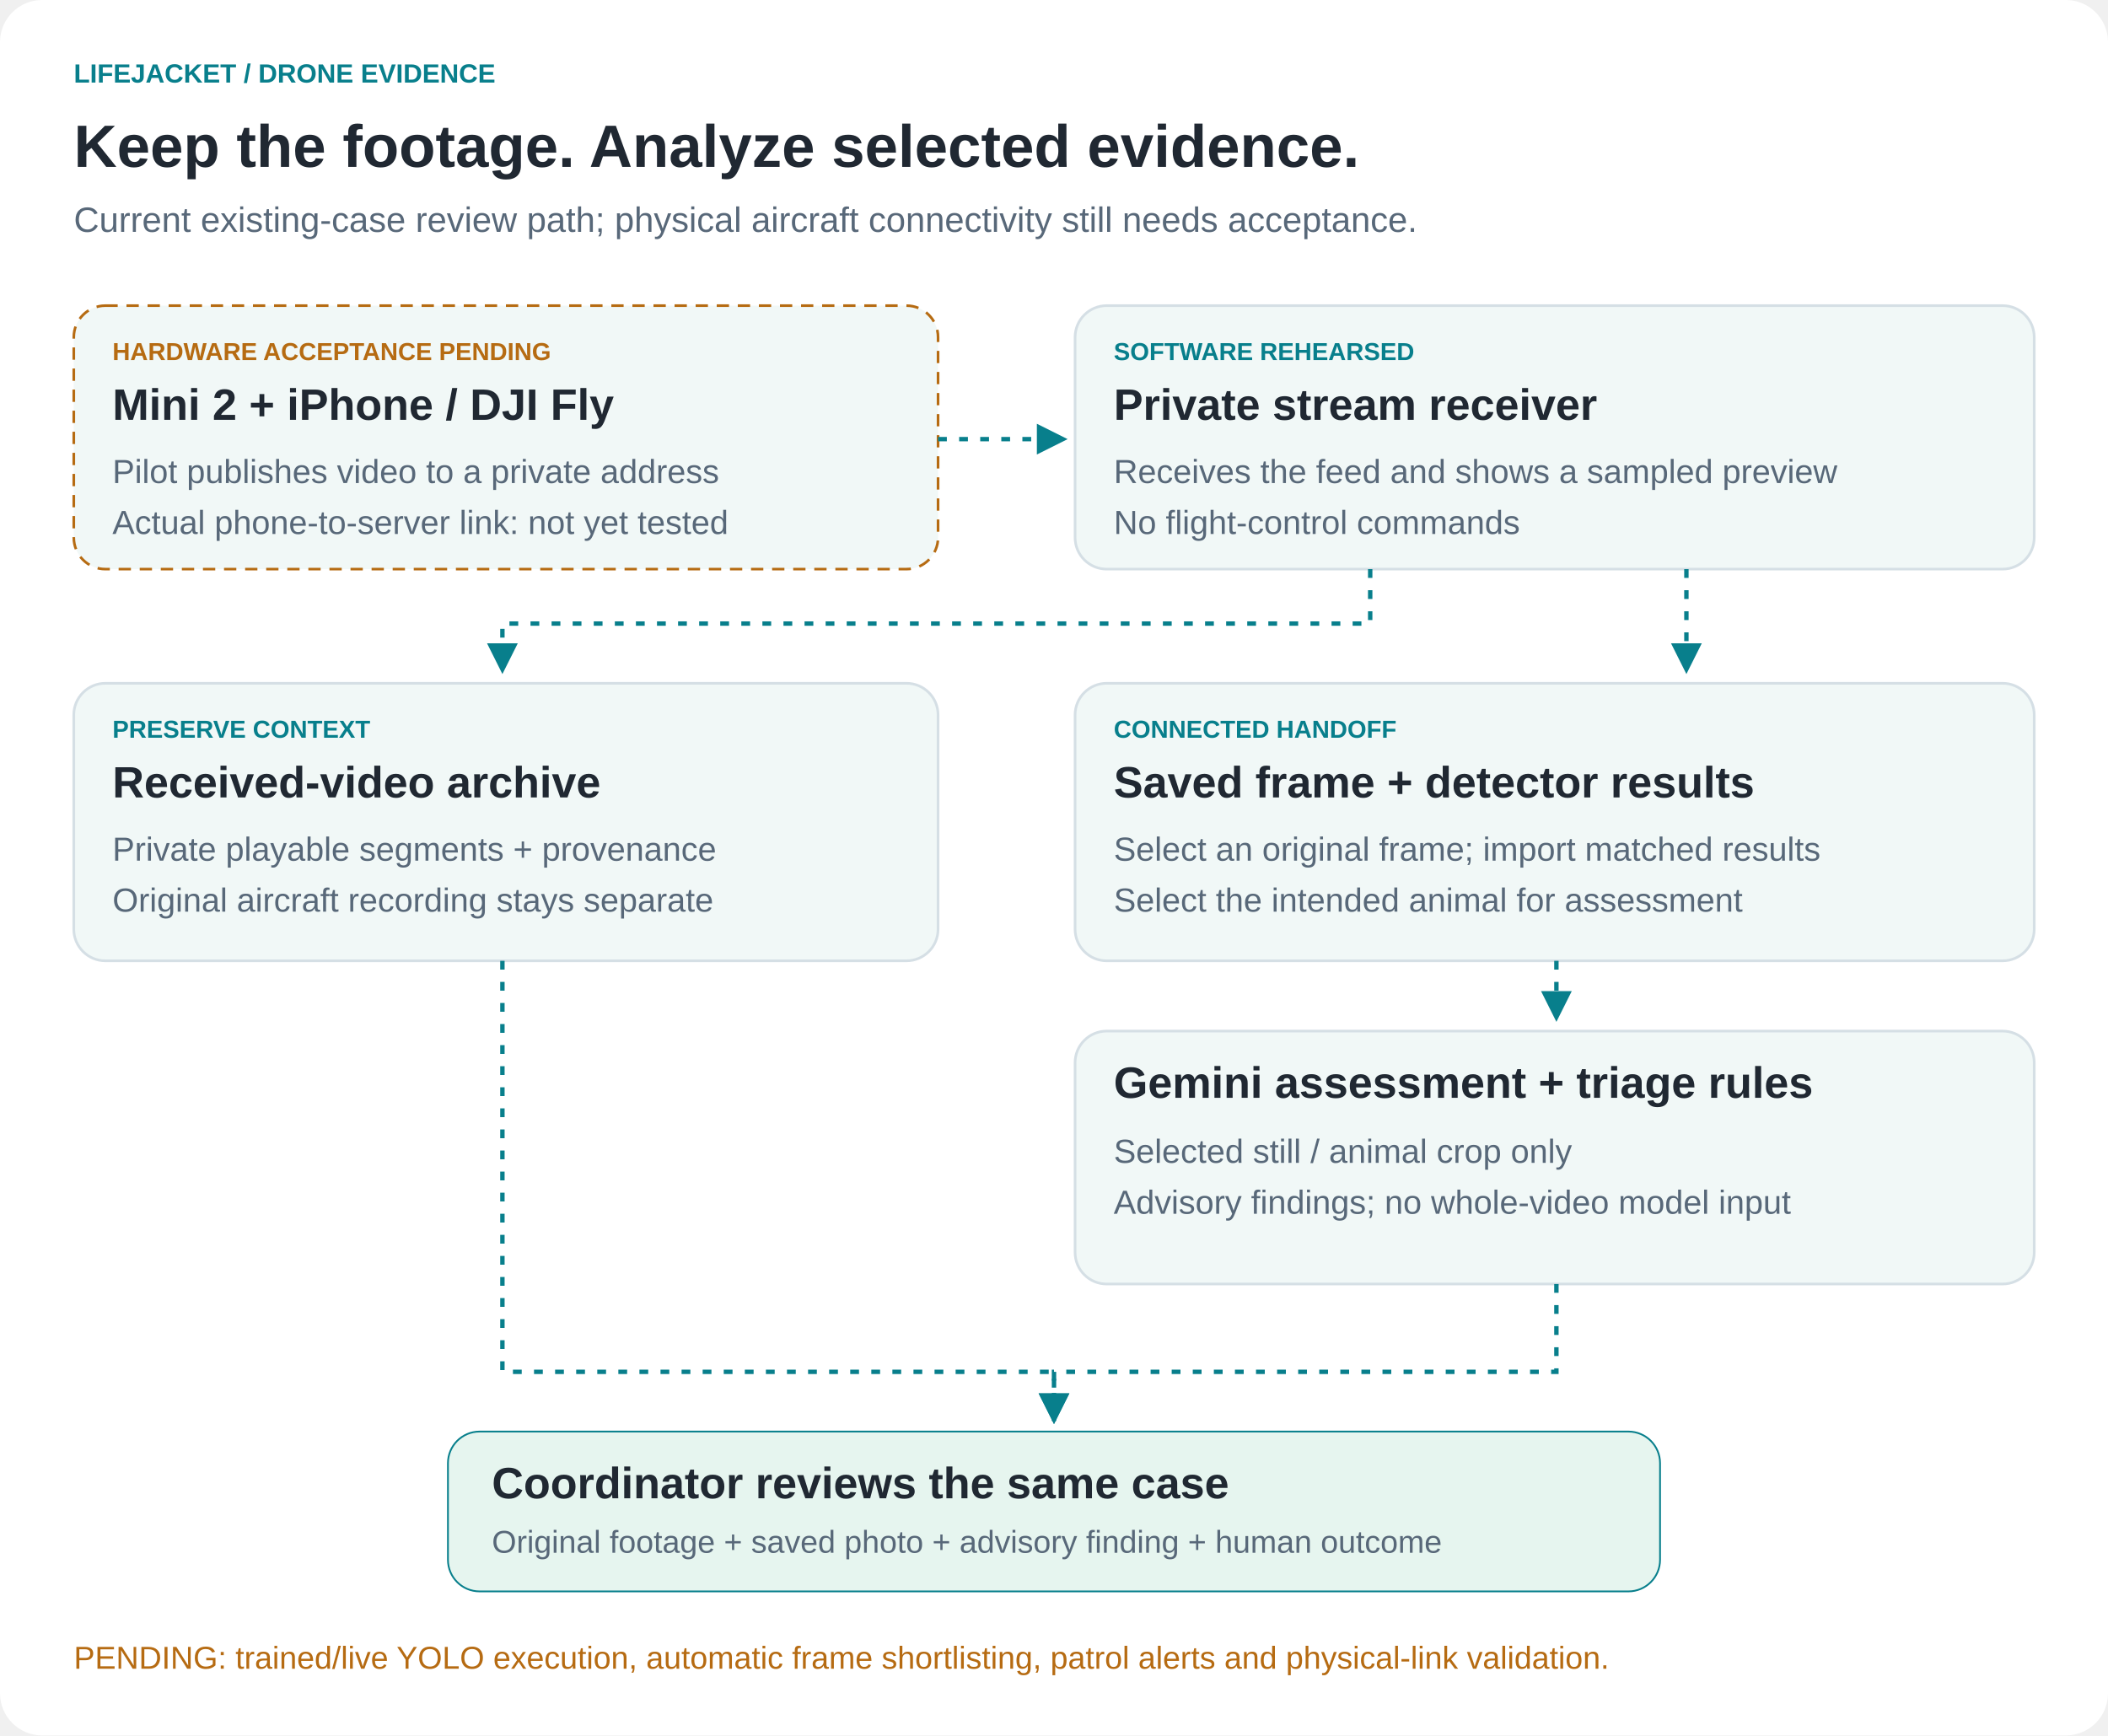
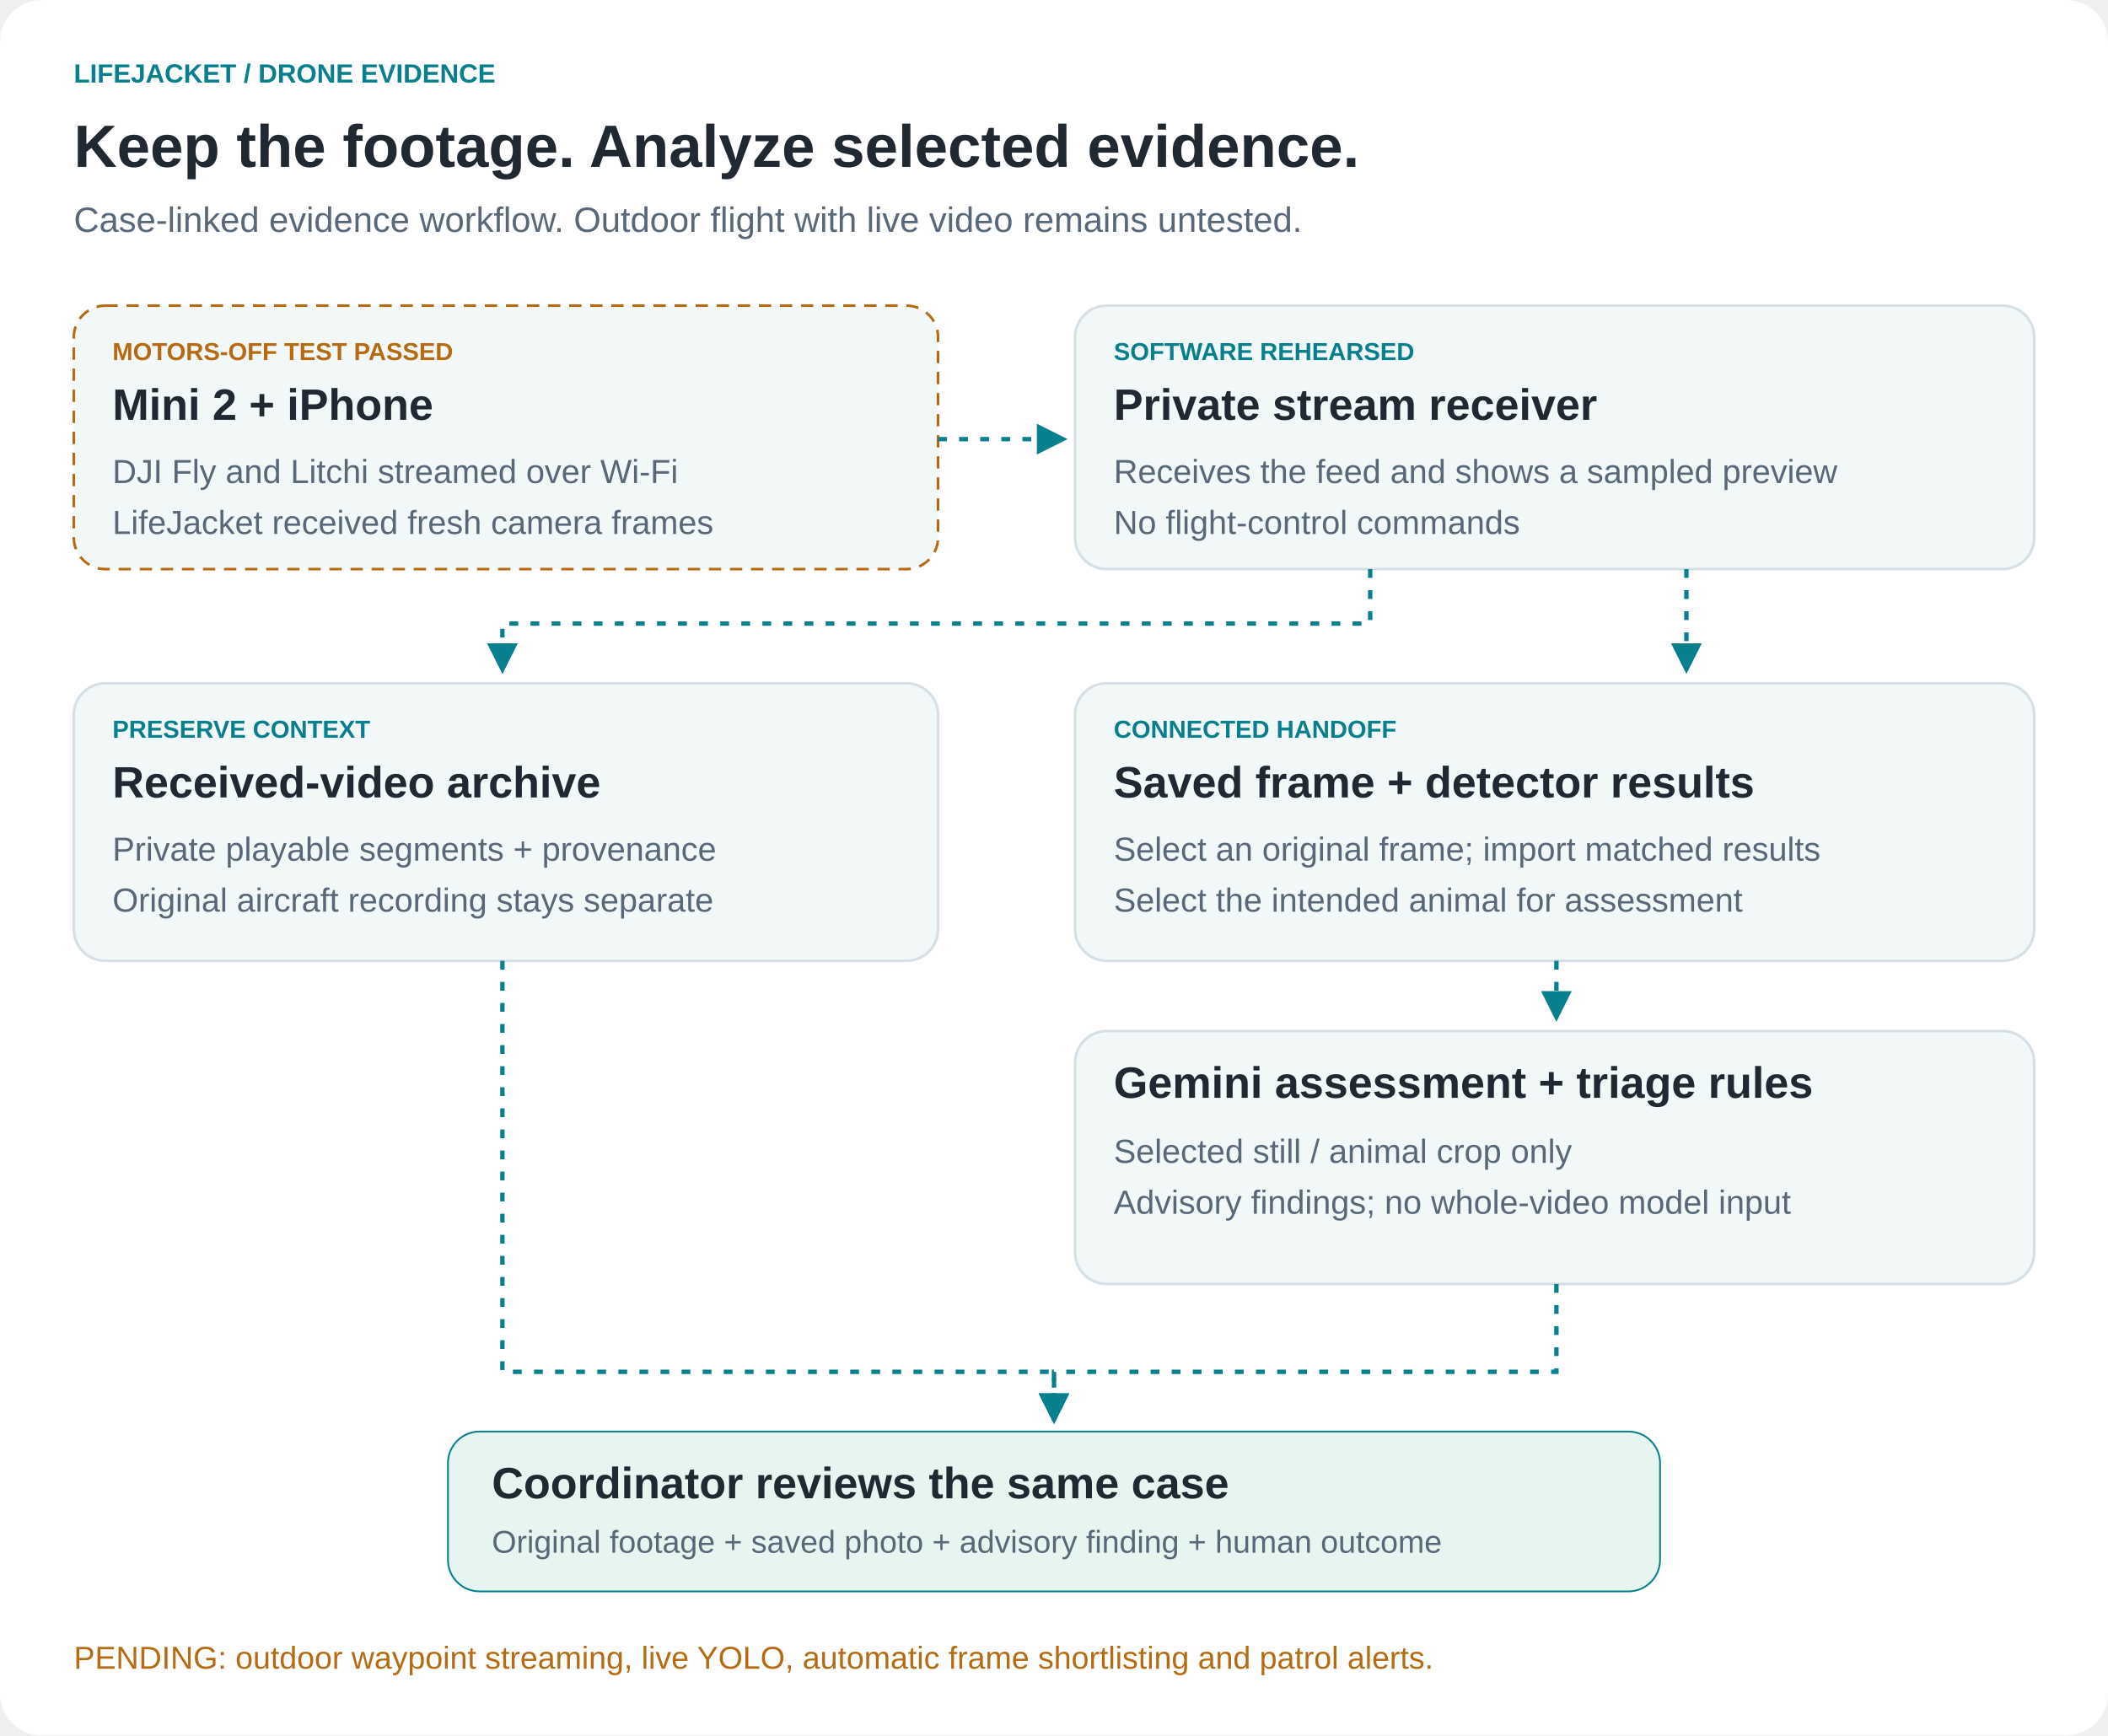
<svg xmlns="http://www.w3.org/2000/svg" width="1200" height="988" viewBox="0 0 1200 988" role="img" aria-labelledby="title desc">
  <defs>
    <marker id="arrow" viewBox="0 0 10 10" refX="9" refY="5" markerWidth="7" markerHeight="7" orient="auto-start-reverse">
      <path d="M0 0 L10 5 L0 10Z" fill="#087F8C" />
    </marker>
  </defs>
  <rect width="1200" height="988" rx="24" fill="#FFFFFF" />
  <g font-family="Arial, Helvetica, sans-serif">
    <text x="42" y="47" font-size="15" fill="#087F8C" font-weight="700">LIFEJACKET / DRONE EVIDENCE</text>
    <text x="42" y="95" font-size="34" fill="#202832" font-weight="700">Keep the footage. Analyze selected evidence.</text>
-     <text x="42" y="132" font-size="20" fill="#586879" font-weight="400">Current existing-case review path; physical aircraft connectivity still needs acceptance.</text>
+     <text x="42" y="132" font-size="20" fill="#586879" font-weight="400">Case-linked evidence workflow. Outdoor flight with live video remains untested.</text>
    <rect x="42" y="174" width="492" height="150" rx="18" fill="#F1F8F7" stroke="#B66B12" stroke-width="1.5" stroke-dasharray="7 5" />
-     <text x="64" y="205" font-size="14" fill="#B66B12" font-weight="700">HARDWARE ACCEPTANCE PENDING</text>
-     <text x="64" y="239" font-size="25" fill="#202832" font-weight="650">Mini 2 + iPhone / DJI Fly</text>
-     <text x="64" y="275" font-size="19" fill="#586879" font-weight="400">Pilot publishes video to a private address</text>
-     <text x="64" y="304" font-size="19" fill="#586879" font-weight="400">Actual phone-to-server link: not yet tested</text>
+     <text x="64" y="205" font-size="14" fill="#B66B12" font-weight="700">MOTORS-OFF TEST PASSED</text>
+     <text x="64" y="239" font-size="25" fill="#202832" font-weight="650">Mini 2 + iPhone</text>
+     <text x="64" y="275" font-size="19" fill="#586879" font-weight="400">DJI Fly and Litchi streamed over Wi-Fi</text>
+     <text x="64" y="304" font-size="19" fill="#586879" font-weight="400">LifeJacket received fresh camera frames</text>
    <rect x="612" y="174" width="546" height="150" rx="18" fill="#F1F8F7" stroke="#D5DFE5" stroke-width="1.5" />
    <text x="634" y="205" font-size="14" fill="#087F8C" font-weight="700">SOFTWARE REHEARSED</text>
    <text x="634" y="239" font-size="25" fill="#202832" font-weight="650">Private stream receiver</text>
    <text x="634" y="275" font-size="19" fill="#586879" font-weight="400">Receives the feed and shows a sampled preview</text>
    <text x="634" y="304" font-size="19" fill="#586879" font-weight="400">No flight-control commands</text>
    <path d="M534 250 H606" fill="none" stroke="#087F8C" stroke-dasharray="5 7" stroke-width="2.5" marker-end="url(#arrow)" />
    <path d="M780 324 V355 H286 V382" fill="none" stroke="#087F8C" stroke-dasharray="5 7" stroke-width="2.5" marker-end="url(#arrow)" />
    <path d="M960 324 V382" fill="none" stroke="#087F8C" stroke-dasharray="5 7" stroke-width="2.5" marker-end="url(#arrow)" />
    <rect x="42" y="389" width="492" height="158" rx="18" fill="#F1F8F7" stroke="#D5DFE5" stroke-width="1.5" />
    <text x="64" y="420" font-size="14" fill="#087F8C" font-weight="700">PRESERVE CONTEXT</text>
    <text x="64" y="454" font-size="25" fill="#202832" font-weight="650">Received-video archive</text>
    <text x="64" y="490" font-size="19" fill="#586879" font-weight="400">Private playable segments + provenance</text>
    <text x="64" y="519" font-size="19" fill="#586879" font-weight="400">Original aircraft recording stays separate</text>
    <rect x="612" y="389" width="546" height="158" rx="18" fill="#F1F8F7" stroke="#D5DFE5" stroke-width="1.5" />
    <text x="634" y="420" font-size="14" fill="#087F8C" font-weight="700">CONNECTED HANDOFF</text>
    <text x="634" y="454" font-size="25" fill="#202832" font-weight="650">Saved frame + detector results</text>
    <text x="634" y="490" font-size="19" fill="#586879" font-weight="400">Select an original frame; import matched results</text>
    <text x="634" y="519" font-size="19" fill="#586879" font-weight="400">Select the intended animal for assessment</text>
    <path d="M886 547 V580" fill="none" stroke="#087F8C" stroke-dasharray="5 7" stroke-width="2.5" marker-end="url(#arrow)" />
    <rect x="612" y="587" width="546" height="144" rx="18" fill="#F1F8F7" stroke="#D5DFE5" stroke-width="1.5" />
    <text x="634" y="625" font-size="25" fill="#202832" font-weight="650">Gemini assessment + triage rules</text>
    <text x="634" y="662" font-size="19" fill="#586879" font-weight="400">Selected still / animal crop only</text>
    <text x="634" y="691" font-size="19" fill="#586879" font-weight="400">Advisory findings; no whole-video model input</text>
    <path d="M286 547 V781 H600 V809" fill="none" stroke="#087F8C" stroke-dasharray="5 7" stroke-width="2.5" marker-end="url(#arrow)" />
    <path d="M886 731 V781 H600 V809" fill="none" stroke="#087F8C" stroke-dasharray="5 7" stroke-width="2.5" marker-end="url(#arrow)" />
    <rect x="255" y="815" width="690" height="91" rx="18" fill="#E6F5EF" stroke="#087F8C" />
    <text x="280" y="853" font-size="25" fill="#202832" font-weight="650">Coordinator reviews the same case</text>
    <text x="280" y="884" font-size="18" fill="#586879" font-weight="400">Original footage + saved photo + advisory finding + human outcome</text>
-     <text x="42" y="950" font-size="18" fill="#B66B12" font-weight="400">PENDING: trained/live YOLO execution, automatic frame shortlisting, patrol alerts and physical-link validation.</text>
+     <text x="42" y="950" font-size="18" fill="#B66B12" font-weight="400">PENDING: outdoor waypoint streaming, live YOLO, automatic frame shortlisting and patrol alerts.</text>
  </g>
</svg>
